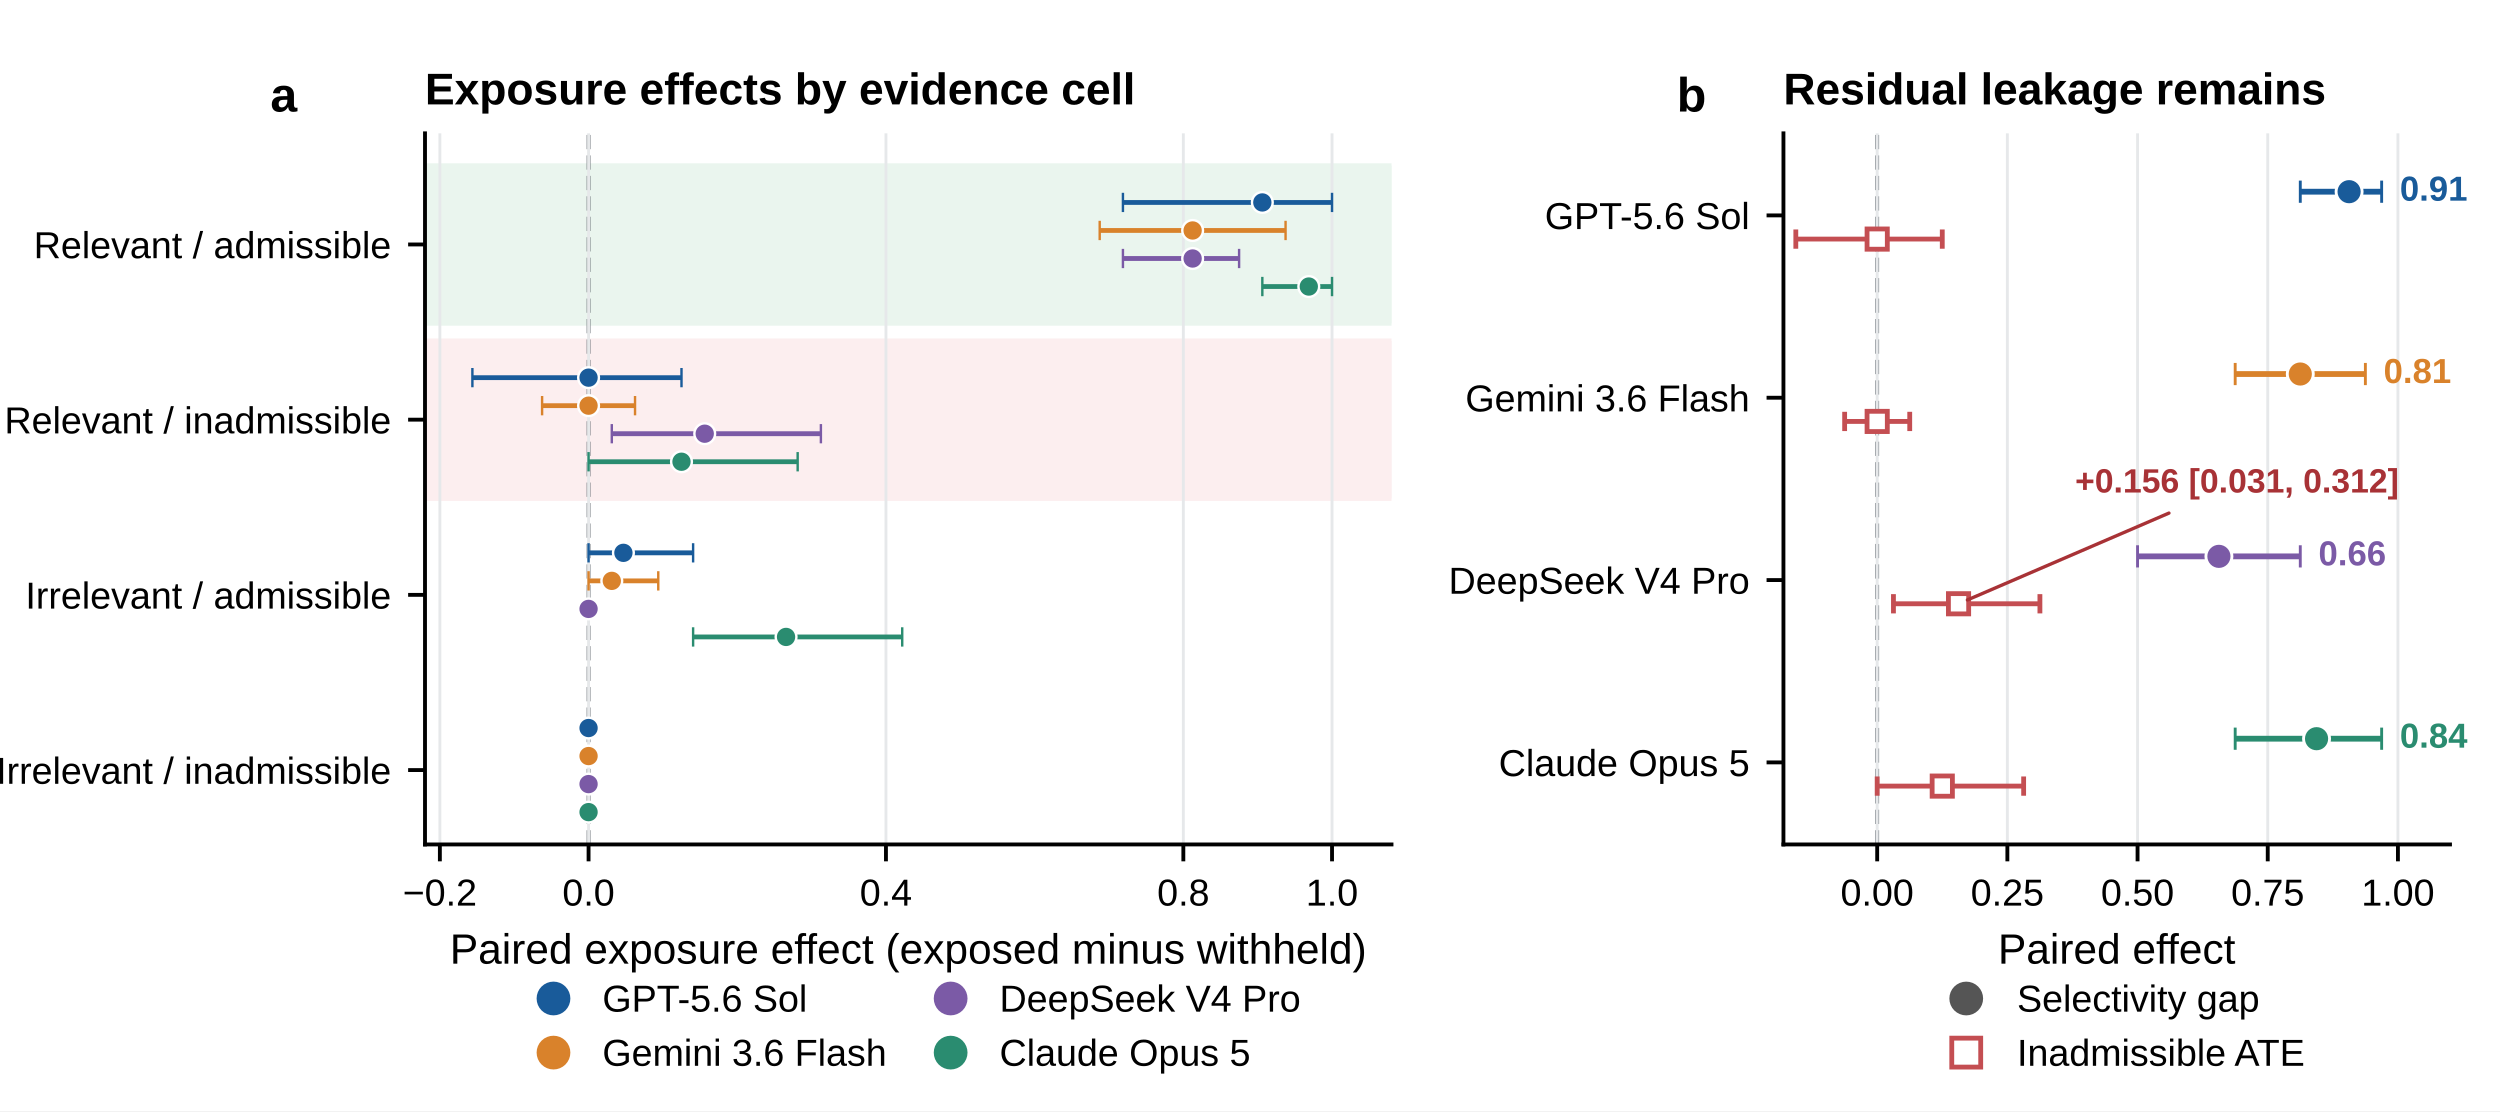
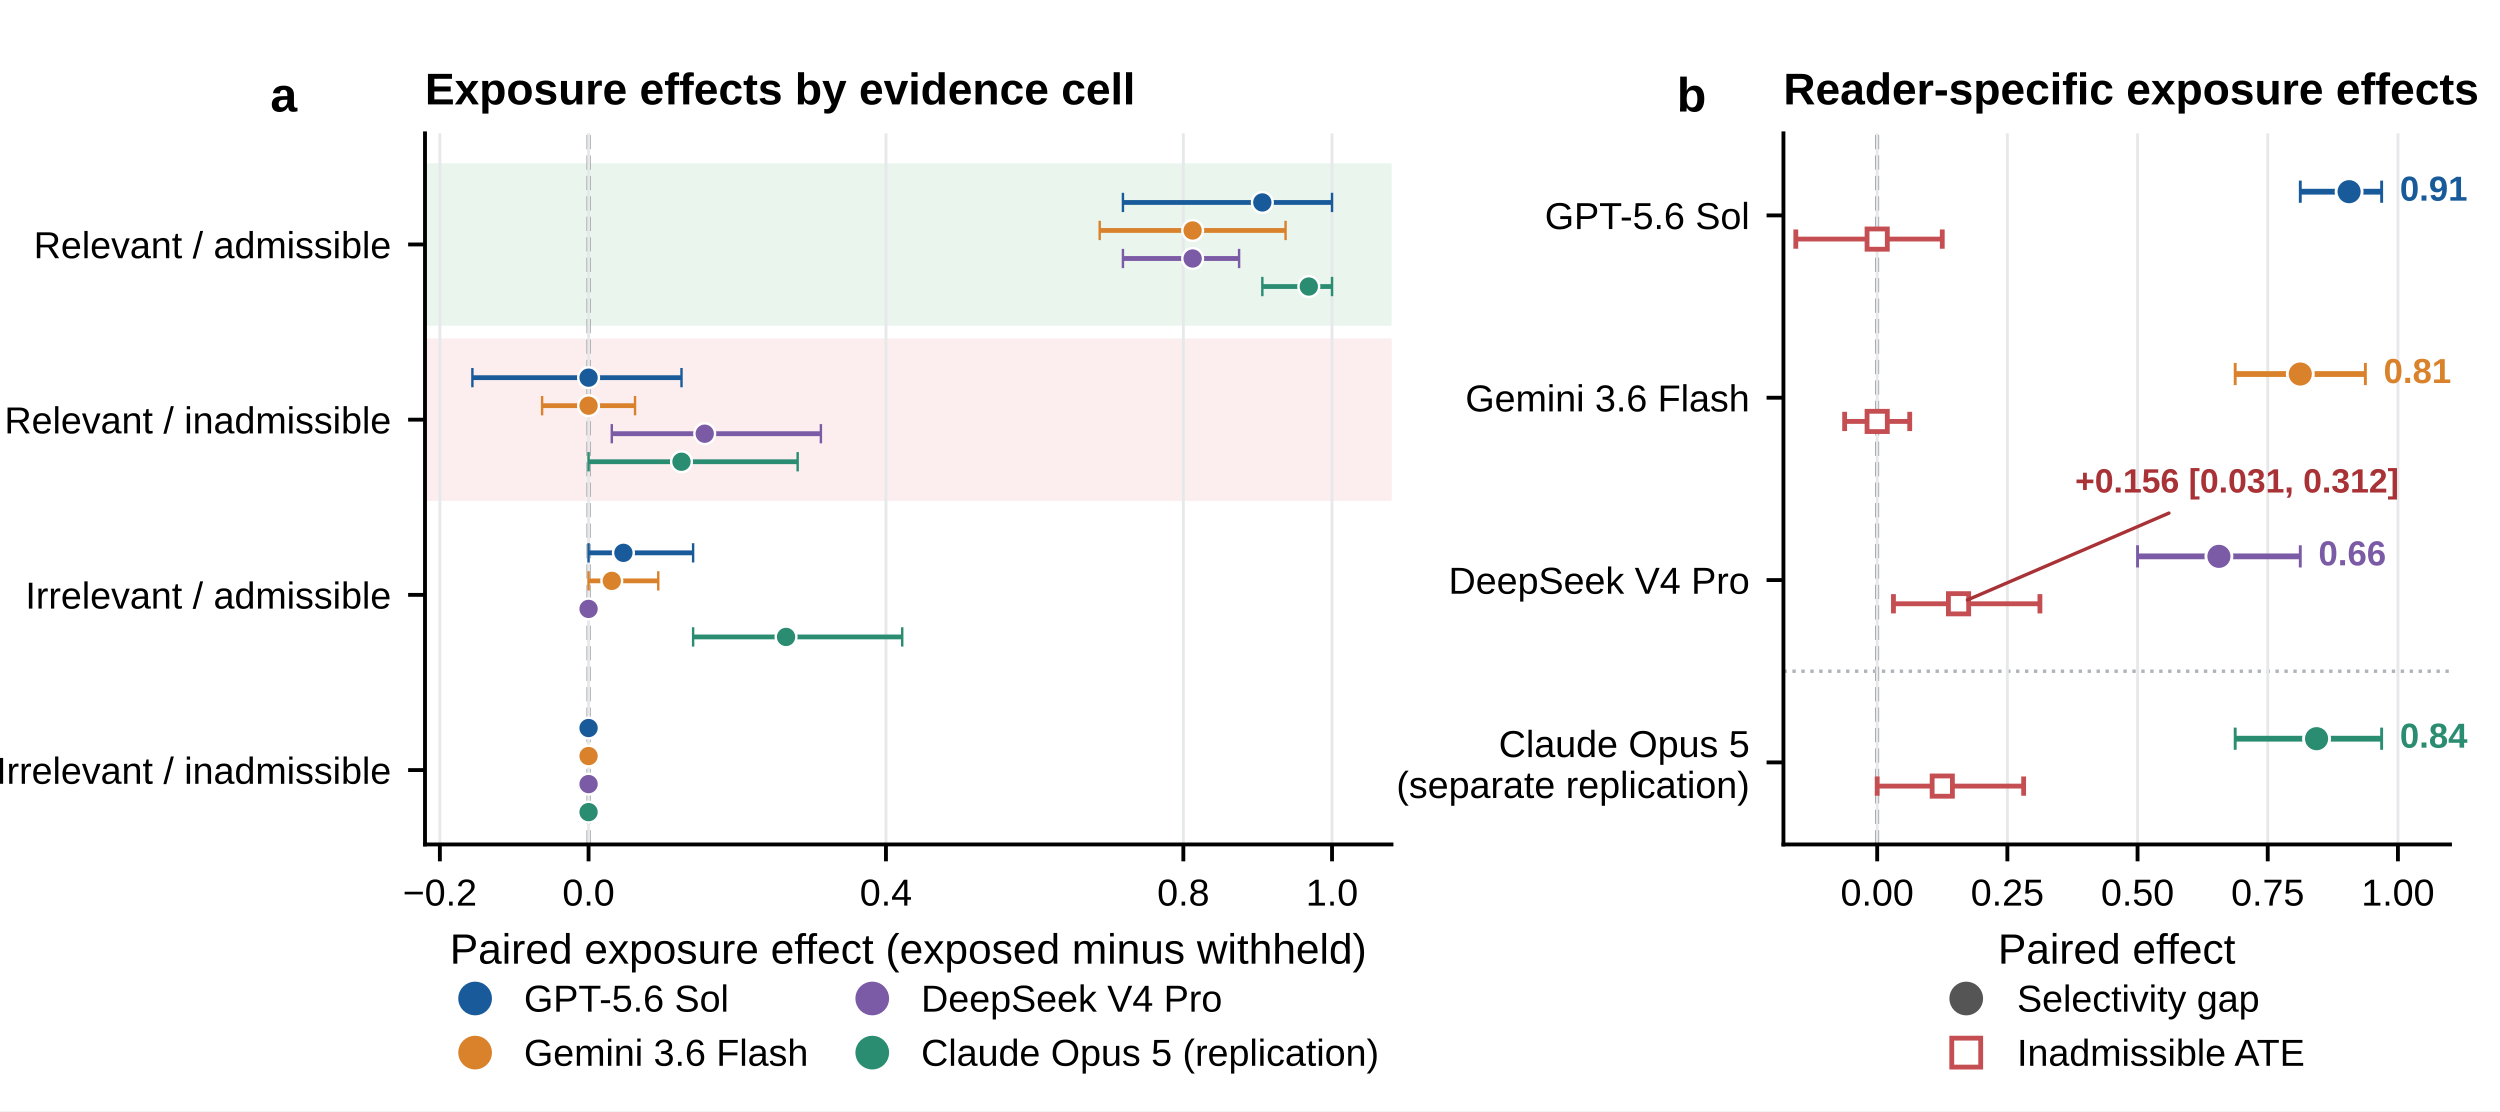
<svg xmlns="http://www.w3.org/2000/svg" xmlns:xlink="http://www.w3.org/1999/xlink" width="518.4pt" height="230.4pt" viewBox="0 0 518.4 230.4" version="1.1">
  <defs>
    <style type="text/css">*{stroke-linejoin: round; stroke-linecap: butt}</style>
  </defs>
  <g id="figure_1">
    <g id="patch_1">
      <path d="M 0 230.4 L 518.4 230.4 L 518.4 0 L 0 0 z " style="fill: #ffffff" />
    </g>
    <g id="axes_1">
      <g id="patch_2">
        <path d="M 88.128 175.104 L 288.543 175.104 L 288.543 27.648 L 88.128 27.648 z " style="fill: #ffffff" />
      </g>
      <g id="patch_3">
        <path d="M 88.128 67.046 L 288.543 67.046 L 288.543 34.351 L 88.128 34.351 z " clip-path="url(#p59aab71e16)" style="fill: #eaf5ee; stroke: #eaf5ee; stroke-linejoin: miter" />
      </g>
      <g id="patch_4">
        <path d="M 88.128 103.374 L 288.543 103.374 L 288.543 70.679 L 88.128 70.679 z " clip-path="url(#p59aab71e16)" style="fill: #fceeef; stroke: #fceeef; stroke-linejoin: miter" />
      </g>
      <g id="line2d_1">
        <path d="M 122.044 175.104 L 122.044 27.648 " clip-path="url(#p59aab71e16)" style="fill: none; stroke-dasharray: 2.96,1.28; stroke-dashoffset: 0; stroke: #6d7379; stroke-width: 0.8" />
      </g>
      <g id="matplotlib.axis_1">
        <g id="xtick_1">
          <g id="line2d_2">
            <path d="M 91.211 175.104 L 91.211 27.648 " clip-path="url(#p59aab71e16)" style="fill: none; stroke: #e6e8ea; stroke-width: 0.6; stroke-linecap: square" />
          </g>
          <g id="line2d_3">
            <defs>
              <path id="md006e97e63" d="M 0 0 L 0 3.5 " style="stroke: #000000; stroke-width: 0.8" />
            </defs>
            <g>
              <use xlink:href="#md006e97e63" x="91.211" y="175.104" style="stroke: #000000; stroke-width: 0.8" />
            </g>
          </g>
          <g id="text_1">
            <text style="font-size: 7.8px; font-family: 'Arial', 'Helvetica', 'DejaVu Sans', sans-serif; text-anchor: middle" x="91.211" y="187.783" transform="rotate(-0 91.21131 187.7826)">−0.2</text>
          </g>
        </g>
        <g id="xtick_2">
          <g id="line2d_4">
            <path d="M 122.044 175.104 L 122.044 27.648 " clip-path="url(#p59aab71e16)" style="fill: none; stroke: #e6e8ea; stroke-width: 0.6; stroke-linecap: square" />
          </g>
          <g id="line2d_5">
            <g>
              <use xlink:href="#md006e97e63" x="122.044" y="175.104" style="stroke: #000000; stroke-width: 0.8" />
            </g>
          </g>
          <g id="text_2">
            <text style="font-size: 7.8px; font-family: 'Arial', 'Helvetica', 'DejaVu Sans', sans-serif; text-anchor: middle" x="122.044" y="187.783" transform="rotate(-0 122.0444 187.7826)">0.0</text>
          </g>
        </g>
        <g id="xtick_3">
          <g id="line2d_6">
            <path d="M 183.711 175.104 L 183.711 27.648 " clip-path="url(#p59aab71e16)" style="fill: none; stroke: #e6e8ea; stroke-width: 0.6; stroke-linecap: square" />
          </g>
          <g id="line2d_7">
            <g>
              <use xlink:href="#md006e97e63" x="183.711" y="175.104" style="stroke: #000000; stroke-width: 0.8" />
            </g>
          </g>
          <g id="text_3">
            <text style="font-size: 7.8px; font-family: 'Arial', 'Helvetica', 'DejaVu Sans', sans-serif; text-anchor: middle" x="183.711" y="187.783" transform="rotate(-0 183.7105 187.7826)">0.4</text>
          </g>
        </g>
        <g id="xtick_4">
          <g id="line2d_8">
            <path d="M 245.377 175.104 L 245.377 27.648 " clip-path="url(#p59aab71e16)" style="fill: none; stroke: #e6e8ea; stroke-width: 0.6; stroke-linecap: square" />
          </g>
          <g id="line2d_9">
            <g>
              <use xlink:href="#md006e97e63" x="245.377" y="175.104" style="stroke: #000000; stroke-width: 0.8" />
            </g>
          </g>
          <g id="text_4">
            <text style="font-size: 7.8px; font-family: 'Arial', 'Helvetica', 'DejaVu Sans', sans-serif; text-anchor: middle" x="245.377" y="187.783" transform="rotate(-0 245.3767 187.7826)">0.8</text>
          </g>
        </g>
        <g id="xtick_5">
          <g id="line2d_10">
            <path d="M 276.21 175.104 L 276.21 27.648 " clip-path="url(#p59aab71e16)" style="fill: none; stroke: #e6e8ea; stroke-width: 0.6; stroke-linecap: square" />
          </g>
          <g id="line2d_11">
            <g>
              <use xlink:href="#md006e97e63" x="276.21" y="175.104" style="stroke: #000000; stroke-width: 0.8" />
            </g>
          </g>
          <g id="text_5">
            <text style="font-size: 7.8px; font-family: 'Arial', 'Helvetica', 'DejaVu Sans', sans-serif; text-anchor: middle" x="276.21" y="187.783" transform="rotate(-0 276.2098 187.7826)">1.0</text>
          </g>
        </g>
        <g id="text_6">
          <text style="font-size: 8.8px; font-family: 'Arial', 'Helvetica', 'DejaVu Sans', sans-serif; text-anchor: middle" x="188.336" y="199.831" transform="rotate(-0 188.3355 199.8308)">Paired exposure effect (exposed minus withheld)</text>
        </g>
      </g>
      <g id="matplotlib.axis_2">
        <g id="ytick_1">
          <g id="line2d_12">
            <defs>
              <path id="m2ab17ae716" d="M 0 0 L -3.5 0 " style="stroke: #000000; stroke-width: 0.8" />
            </defs>
            <g>
              <use xlink:href="#m2ab17ae716" x="88.128" y="50.698" style="stroke: #000000; stroke-width: 0.8" />
            </g>
          </g>
          <g id="text_7">
            <text style="font-size: 7.8px; font-family: 'Arial', 'Helvetica', 'DejaVu Sans', sans-serif; text-anchor: end" x="81.128" y="53.538" transform="rotate(-0 81.128 53.53752)">Relevant / admissible</text>
          </g>
        </g>
        <g id="ytick_2">
          <g id="line2d_13">
            <g>
              <use xlink:href="#m2ab17ae716" x="88.128" y="87.026" style="stroke: #000000; stroke-width: 0.8" />
            </g>
          </g>
          <g id="text_8">
            <text style="font-size: 7.8px; font-family: 'Arial', 'Helvetica', 'DejaVu Sans', sans-serif; text-anchor: end" x="81.128" y="89.866" transform="rotate(-0 81.128 89.86568)">Relevant / inadmissible</text>
          </g>
        </g>
        <g id="ytick_3">
          <g id="line2d_14">
            <g>
              <use xlink:href="#m2ab17ae716" x="88.128" y="123.355" style="stroke: #000000; stroke-width: 0.8" />
            </g>
          </g>
          <g id="text_9">
            <text style="font-size: 7.8px; font-family: 'Arial', 'Helvetica', 'DejaVu Sans', sans-serif; text-anchor: end" x="81.128" y="126.194" transform="rotate(-0 81.128 126.1938)">Irrelevant / admissible</text>
          </g>
        </g>
        <g id="ytick_4">
          <g id="line2d_15">
            <g>
              <use xlink:href="#m2ab17ae716" x="88.128" y="159.683" style="stroke: #000000; stroke-width: 0.8" />
            </g>
          </g>
          <g id="text_10">
            <text style="font-size: 7.8px; font-family: 'Arial', 'Helvetica', 'DejaVu Sans', sans-serif; text-anchor: end" x="81.128" y="162.522" transform="rotate(-0 81.128 162.522)">Irrelevant / inadmissible</text>
          </g>
        </g>
      </g>
      <g id="patch_5">
        <path d="M 88.128 175.104 L 88.128 27.648 " style="fill: none; stroke: #000000; stroke-width: 0.8; stroke-linejoin: miter; stroke-linecap: square" />
      </g>
      <g id="patch_6">
        <path d="M 88.128 175.104 L 288.543 175.104 " style="fill: none; stroke: #000000; stroke-width: 0.8; stroke-linejoin: miter; stroke-linecap: square" />
      </g>
      <g id="LineCollection_1">
        <path d="M 232.851 41.979 L 276.21 41.979 " clip-path="url(#p59aab71e16)" style="fill: none; stroke: #195b9a" />
      </g>
      <g id="line2d_16">
        <defs>
          <path id="mf06d9d943d" d="M 0 2 L 0 -2 " style="stroke: #195b9a; stroke-width: 0.5" />
        </defs>
        <g clip-path="url(#p59aab71e16)">
          <use xlink:href="#mf06d9d943d" x="232.851" y="41.979" style="fill: #195b9a; stroke: #195b9a; stroke-width: 0.5" />
        </g>
      </g>
      <g id="line2d_17">
        <g clip-path="url(#p59aab71e16)">
          <use xlink:href="#mf06d9d943d" x="276.21" y="41.979" style="fill: #195b9a; stroke: #195b9a; stroke-width: 0.5" />
        </g>
      </g>
      <g id="LineCollection_2">
        <path d="M 97.956 78.308 L 141.315 78.308 " clip-path="url(#p59aab71e16)" style="fill: none; stroke: #195b9a" />
      </g>
      <g id="line2d_18">
        <g clip-path="url(#p59aab71e16)">
          <use xlink:href="#mf06d9d943d" x="97.956" y="78.308" style="fill: #195b9a; stroke: #195b9a; stroke-width: 0.5" />
        </g>
      </g>
      <g id="line2d_19">
        <g clip-path="url(#p59aab71e16)">
          <use xlink:href="#mf06d9d943d" x="141.315" y="78.308" style="fill: #195b9a; stroke: #195b9a; stroke-width: 0.5" />
        </g>
      </g>
      <g id="LineCollection_3">
        <path d="M 122.044 114.636 L 143.724 114.636 " clip-path="url(#p59aab71e16)" style="fill: none; stroke: #195b9a" />
      </g>
      <g id="line2d_20">
        <g clip-path="url(#p59aab71e16)">
          <use xlink:href="#mf06d9d943d" x="122.044" y="114.636" style="fill: #195b9a; stroke: #195b9a; stroke-width: 0.5" />
        </g>
      </g>
      <g id="line2d_21">
        <g clip-path="url(#p59aab71e16)">
          <use xlink:href="#mf06d9d943d" x="143.724" y="114.636" style="fill: #195b9a; stroke: #195b9a; stroke-width: 0.5" />
        </g>
      </g>
      <g id="LineCollection_4">
        <path d="M 122.044 150.964 L 122.044 150.964 " clip-path="url(#p59aab71e16)" style="fill: none; stroke: #195b9a" />
      </g>
      <g id="line2d_22">
        <g clip-path="url(#p59aab71e16)">
          <use xlink:href="#mf06d9d943d" x="122.044" y="150.964" style="fill: #195b9a; stroke: #195b9a; stroke-width: 0.5" />
        </g>
      </g>
      <g id="line2d_23">
        <g clip-path="url(#p59aab71e16)">
          <use xlink:href="#mf06d9d943d" x="122.044" y="150.964" style="fill: #195b9a; stroke: #195b9a; stroke-width: 0.5" />
        </g>
      </g>
      <g id="LineCollection_5">
        <path d="M 228.033 47.792 L 266.574 47.792 " clip-path="url(#p59aab71e16)" style="fill: none; stroke: #d9822b" />
      </g>
      <g id="line2d_24">
        <defs>
          <path id="m5854ca887f" d="M 0 2 L 0 -2 " style="stroke: #d9822b; stroke-width: 0.5" />
        </defs>
        <g clip-path="url(#p59aab71e16)">
          <use xlink:href="#m5854ca887f" x="228.033" y="47.792" style="fill: #d9822b; stroke: #d9822b; stroke-width: 0.5" />
        </g>
      </g>
      <g id="line2d_25">
        <g clip-path="url(#p59aab71e16)">
          <use xlink:href="#m5854ca887f" x="266.574" y="47.792" style="fill: #d9822b; stroke: #d9822b; stroke-width: 0.5" />
        </g>
      </g>
      <g id="LineCollection_6">
        <path d="M 112.409 84.12 L 131.68 84.12 " clip-path="url(#p59aab71e16)" style="fill: none; stroke: #d9822b" />
      </g>
      <g id="line2d_26">
        <g clip-path="url(#p59aab71e16)">
          <use xlink:href="#m5854ca887f" x="112.409" y="84.12" style="fill: #d9822b; stroke: #d9822b; stroke-width: 0.5" />
        </g>
      </g>
      <g id="line2d_27">
        <g clip-path="url(#p59aab71e16)">
          <use xlink:href="#m5854ca887f" x="131.68" y="84.12" style="fill: #d9822b; stroke: #d9822b; stroke-width: 0.5" />
        </g>
      </g>
      <g id="LineCollection_7">
        <path d="M 122.044 120.448 L 136.497 120.448 " clip-path="url(#p59aab71e16)" style="fill: none; stroke: #d9822b" />
      </g>
      <g id="line2d_28">
        <g clip-path="url(#p59aab71e16)">
          <use xlink:href="#m5854ca887f" x="122.044" y="120.448" style="fill: #d9822b; stroke: #d9822b; stroke-width: 0.5" />
        </g>
      </g>
      <g id="line2d_29">
        <g clip-path="url(#p59aab71e16)">
          <use xlink:href="#m5854ca887f" x="136.497" y="120.448" style="fill: #d9822b; stroke: #d9822b; stroke-width: 0.5" />
        </g>
      </g>
      <g id="LineCollection_8">
        <path d="M 122.044 156.776 L 122.044 156.776 " clip-path="url(#p59aab71e16)" style="fill: none; stroke: #d9822b" />
      </g>
      <g id="line2d_30">
        <g clip-path="url(#p59aab71e16)">
          <use xlink:href="#m5854ca887f" x="122.044" y="156.776" style="fill: #d9822b; stroke: #d9822b; stroke-width: 0.5" />
        </g>
      </g>
      <g id="line2d_31">
        <g clip-path="url(#p59aab71e16)">
          <use xlink:href="#m5854ca887f" x="122.044" y="156.776" style="fill: #d9822b; stroke: #d9822b; stroke-width: 0.5" />
        </g>
      </g>
      <g id="LineCollection_9">
        <path d="M 232.851 53.604 L 256.939 53.604 " clip-path="url(#p59aab71e16)" style="fill: none; stroke: #7b5aa6" />
      </g>
      <g id="line2d_32">
        <defs>
          <path id="mcb3fd9be55" d="M 0 2 L 0 -2 " style="stroke: #7b5aa6; stroke-width: 0.5" />
        </defs>
        <g clip-path="url(#p59aab71e16)">
          <use xlink:href="#mcb3fd9be55" x="232.851" y="53.604" style="fill: #7b5aa6; stroke: #7b5aa6; stroke-width: 0.5" />
        </g>
      </g>
      <g id="line2d_33">
        <g clip-path="url(#p59aab71e16)">
          <use xlink:href="#mcb3fd9be55" x="256.939" y="53.604" style="fill: #7b5aa6; stroke: #7b5aa6; stroke-width: 0.5" />
        </g>
      </g>
      <g id="LineCollection_10">
        <path d="M 126.862 89.933 L 170.221 89.933 " clip-path="url(#p59aab71e16)" style="fill: none; stroke: #7b5aa6" />
      </g>
      <g id="line2d_34">
        <g clip-path="url(#p59aab71e16)">
          <use xlink:href="#mcb3fd9be55" x="126.862" y="89.933" style="fill: #7b5aa6; stroke: #7b5aa6; stroke-width: 0.5" />
        </g>
      </g>
      <g id="line2d_35">
        <g clip-path="url(#p59aab71e16)">
          <use xlink:href="#mcb3fd9be55" x="170.221" y="89.933" style="fill: #7b5aa6; stroke: #7b5aa6; stroke-width: 0.5" />
        </g>
      </g>
      <g id="LineCollection_11">
        <path d="M 122.044 126.261 L 122.044 126.261 " clip-path="url(#p59aab71e16)" style="fill: none; stroke: #7b5aa6" />
      </g>
      <g id="line2d_36">
        <g clip-path="url(#p59aab71e16)">
          <use xlink:href="#mcb3fd9be55" x="122.044" y="126.261" style="fill: #7b5aa6; stroke: #7b5aa6; stroke-width: 0.5" />
        </g>
      </g>
      <g id="line2d_37">
        <g clip-path="url(#p59aab71e16)">
          <use xlink:href="#mcb3fd9be55" x="122.044" y="126.261" style="fill: #7b5aa6; stroke: #7b5aa6; stroke-width: 0.5" />
        </g>
      </g>
      <g id="LineCollection_12">
        <path d="M 122.044 162.589 L 122.044 162.589 " clip-path="url(#p59aab71e16)" style="fill: none; stroke: #7b5aa6" />
      </g>
      <g id="line2d_38">
        <g clip-path="url(#p59aab71e16)">
          <use xlink:href="#mcb3fd9be55" x="122.044" y="162.589" style="fill: #7b5aa6; stroke: #7b5aa6; stroke-width: 0.5" />
        </g>
      </g>
      <g id="line2d_39">
        <g clip-path="url(#p59aab71e16)">
          <use xlink:href="#mcb3fd9be55" x="122.044" y="162.589" style="fill: #7b5aa6; stroke: #7b5aa6; stroke-width: 0.5" />
        </g>
      </g>
      <g id="LineCollection_13">
        <path d="M 261.757 59.417 L 276.21 59.417 " clip-path="url(#p59aab71e16)" style="fill: none; stroke: #2a8c70" />
      </g>
      <g id="line2d_40">
        <defs>
          <path id="m4d809c8e00" d="M 0 2 L 0 -2 " style="stroke: #2a8c70; stroke-width: 0.5" />
        </defs>
        <g clip-path="url(#p59aab71e16)">
          <use xlink:href="#m4d809c8e00" x="261.757" y="59.417" style="fill: #2a8c70; stroke: #2a8c70; stroke-width: 0.5" />
        </g>
      </g>
      <g id="line2d_41">
        <g clip-path="url(#p59aab71e16)">
          <use xlink:href="#m4d809c8e00" x="276.21" y="59.417" style="fill: #2a8c70; stroke: #2a8c70; stroke-width: 0.5" />
        </g>
      </g>
      <g id="LineCollection_14">
        <path d="M 122.044 95.745 L 165.403 95.745 " clip-path="url(#p59aab71e16)" style="fill: none; stroke: #2a8c70" />
      </g>
      <g id="line2d_42">
        <g clip-path="url(#p59aab71e16)">
          <use xlink:href="#m4d809c8e00" x="122.044" y="95.745" style="fill: #2a8c70; stroke: #2a8c70; stroke-width: 0.5" />
        </g>
      </g>
      <g id="line2d_43">
        <g clip-path="url(#p59aab71e16)">
          <use xlink:href="#m4d809c8e00" x="165.403" y="95.745" style="fill: #2a8c70; stroke: #2a8c70; stroke-width: 0.5" />
        </g>
      </g>
      <g id="LineCollection_15">
        <path d="M 143.724 132.073 L 187.083 132.073 " clip-path="url(#p59aab71e16)" style="fill: none; stroke: #2a8c70" />
      </g>
      <g id="line2d_44">
        <g clip-path="url(#p59aab71e16)">
          <use xlink:href="#m4d809c8e00" x="143.724" y="132.073" style="fill: #2a8c70; stroke: #2a8c70; stroke-width: 0.5" />
        </g>
      </g>
      <g id="line2d_45">
        <g clip-path="url(#p59aab71e16)">
          <use xlink:href="#m4d809c8e00" x="187.083" y="132.073" style="fill: #2a8c70; stroke: #2a8c70; stroke-width: 0.5" />
        </g>
      </g>
      <g id="LineCollection_16">
        <path d="M 122.044 168.401 L 122.044 168.401 " clip-path="url(#p59aab71e16)" style="fill: none; stroke: #2a8c70" />
      </g>
      <g id="line2d_46">
        <g clip-path="url(#p59aab71e16)">
          <use xlink:href="#m4d809c8e00" x="122.044" y="168.401" style="fill: #2a8c70; stroke: #2a8c70; stroke-width: 0.5" />
        </g>
      </g>
      <g id="line2d_47">
        <g clip-path="url(#p59aab71e16)">
          <use xlink:href="#m4d809c8e00" x="122.044" y="168.401" style="fill: #2a8c70; stroke: #2a8c70; stroke-width: 0.5" />
        </g>
      </g>
      <g id="text_11">
        <text style="font-weight: 700; font-size: 10px; font-family: 'Arial', 'Helvetica', 'DejaVu Sans', sans-serif; text-anchor: start" x="56.062" y="23.132" transform="rotate(-0 56.0616 23.13179)">a</text>
      </g>
      <g id="text_12">
        <text style="font-weight: 700; font-size: 9.2px; font-family: 'Arial', 'Helvetica', 'DejaVu Sans', sans-serif; text-anchor: start" x="88.128" y="21.648" transform="rotate(-0 88.128 21.648)">Exposure effects by evidence cell</text>
      </g>
      <g id="line2d_48">
        <defs>
          <path id="mcb63dd588d" d="M 0 2.15 C 0.57 2.15 1.117 1.923 1.52 1.52 C 1.923 1.117 2.15 0.57 2.15 0 C 2.15 -0.57 1.923 -1.117 1.52 -1.52 C 1.117 -1.923 0.57 -2.15 0 -2.15 C -0.57 -2.15 -1.117 -1.923 -1.52 -1.52 C -1.923 -1.117 -2.15 -0.57 -2.15 0 C -2.15 0.57 -1.923 1.117 -1.52 1.52 C -1.117 1.923 -0.57 2.15 0 2.15 z " style="stroke: #ffffff; stroke-width: 0.5" />
        </defs>
        <g clip-path="url(#p59aab71e16)">
          <use xlink:href="#mcb63dd588d" x="261.757" y="41.979" style="fill: #195b9a; stroke: #ffffff; stroke-width: 0.5" />
        </g>
      </g>
      <g id="line2d_49">
        <g clip-path="url(#p59aab71e16)">
          <use xlink:href="#mcb63dd588d" x="122.044" y="78.308" style="fill: #195b9a; stroke: #ffffff; stroke-width: 0.5" />
        </g>
      </g>
      <g id="line2d_50">
        <g clip-path="url(#p59aab71e16)">
          <use xlink:href="#mcb63dd588d" x="129.271" y="114.636" style="fill: #195b9a; stroke: #ffffff; stroke-width: 0.5" />
        </g>
      </g>
      <g id="line2d_51">
        <g clip-path="url(#p59aab71e16)">
          <use xlink:href="#mcb63dd588d" x="122.044" y="150.964" style="fill: #195b9a; stroke: #ffffff; stroke-width: 0.5" />
        </g>
      </g>
      <g id="line2d_52">
        <defs>
          <path id="md464d5a12e" d="M 0 2.15 C 0.57 2.15 1.117 1.923 1.52 1.52 C 1.923 1.117 2.15 0.57 2.15 0 C 2.15 -0.57 1.923 -1.117 1.52 -1.52 C 1.117 -1.923 0.57 -2.15 0 -2.15 C -0.57 -2.15 -1.117 -1.923 -1.52 -1.52 C -1.923 -1.117 -2.15 -0.57 -2.15 0 C -2.15 0.57 -1.923 1.117 -1.52 1.52 C -1.117 1.923 -0.57 2.15 0 2.15 z " style="stroke: #ffffff; stroke-width: 0.5" />
        </defs>
        <g clip-path="url(#p59aab71e16)">
          <use xlink:href="#md464d5a12e" x="247.304" y="47.792" style="fill: #d9822b; stroke: #ffffff; stroke-width: 0.5" />
        </g>
      </g>
      <g id="line2d_53">
        <g clip-path="url(#p59aab71e16)">
          <use xlink:href="#md464d5a12e" x="122.044" y="84.12" style="fill: #d9822b; stroke: #ffffff; stroke-width: 0.5" />
        </g>
      </g>
      <g id="line2d_54">
        <g clip-path="url(#p59aab71e16)">
          <use xlink:href="#md464d5a12e" x="126.862" y="120.448" style="fill: #d9822b; stroke: #ffffff; stroke-width: 0.5" />
        </g>
      </g>
      <g id="line2d_55">
        <g clip-path="url(#p59aab71e16)">
          <use xlink:href="#md464d5a12e" x="122.044" y="156.776" style="fill: #d9822b; stroke: #ffffff; stroke-width: 0.5" />
        </g>
      </g>
      <g id="line2d_56">
        <defs>
          <path id="m58d3fecd7f" d="M 0 2.15 C 0.57 2.15 1.117 1.923 1.52 1.52 C 1.923 1.117 2.15 0.57 2.15 0 C 2.15 -0.57 1.923 -1.117 1.52 -1.52 C 1.117 -1.923 0.57 -2.15 0 -2.15 C -0.57 -2.15 -1.117 -1.923 -1.52 -1.52 C -1.923 -1.117 -2.15 -0.57 -2.15 0 C -2.15 0.57 -1.923 1.117 -1.52 1.52 C -1.117 1.923 -0.57 2.15 0 2.15 z " style="stroke: #ffffff; stroke-width: 0.5" />
        </defs>
        <g clip-path="url(#p59aab71e16)">
          <use xlink:href="#m58d3fecd7f" x="247.304" y="53.604" style="fill: #7b5aa6; stroke: #ffffff; stroke-width: 0.5" />
        </g>
      </g>
      <g id="line2d_57">
        <g clip-path="url(#p59aab71e16)">
          <use xlink:href="#m58d3fecd7f" x="146.133" y="89.933" style="fill: #7b5aa6; stroke: #ffffff; stroke-width: 0.5" />
        </g>
      </g>
      <g id="line2d_58">
        <g clip-path="url(#p59aab71e16)">
          <use xlink:href="#m58d3fecd7f" x="122.044" y="126.261" style="fill: #7b5aa6; stroke: #ffffff; stroke-width: 0.5" />
        </g>
      </g>
      <g id="line2d_59">
        <g clip-path="url(#p59aab71e16)">
          <use xlink:href="#m58d3fecd7f" x="122.044" y="162.589" style="fill: #7b5aa6; stroke: #ffffff; stroke-width: 0.5" />
        </g>
      </g>
      <g id="line2d_60">
        <defs>
          <path id="mf30962b161" d="M 0 2.15 C 0.57 2.15 1.117 1.923 1.52 1.52 C 1.923 1.117 2.15 0.57 2.15 0 C 2.15 -0.57 1.923 -1.117 1.52 -1.52 C 1.117 -1.923 0.57 -2.15 0 -2.15 C -0.57 -2.15 -1.117 -1.923 -1.52 -1.52 C -1.923 -1.117 -2.15 -0.57 -2.15 0 C -2.15 0.57 -1.923 1.117 -1.52 1.52 C -1.117 1.923 -0.57 2.15 0 2.15 z " style="stroke: #ffffff; stroke-width: 0.5" />
        </defs>
        <g clip-path="url(#p59aab71e16)">
          <use xlink:href="#mf30962b161" x="271.392" y="59.417" style="fill: #2a8c70; stroke: #ffffff; stroke-width: 0.5" />
        </g>
      </g>
      <g id="line2d_61">
        <g clip-path="url(#p59aab71e16)">
          <use xlink:href="#mf30962b161" x="141.315" y="95.745" style="fill: #2a8c70; stroke: #ffffff; stroke-width: 0.5" />
        </g>
      </g>
      <g id="line2d_62">
        <g clip-path="url(#p59aab71e16)">
          <use xlink:href="#mf30962b161" x="162.995" y="132.073" style="fill: #2a8c70; stroke: #ffffff; stroke-width: 0.5" />
        </g>
      </g>
      <g id="line2d_63">
        <g clip-path="url(#p59aab71e16)">
          <use xlink:href="#mf30962b161" x="122.044" y="168.401" style="fill: #2a8c70; stroke: #ffffff; stroke-width: 0.5" />
        </g>
      </g>
      <g id="legend_1">
        <g id="line2d_64">
          <defs>
            <path id="m541ee67305" d="M 0 3 C 0.796 3 1.559 2.684 2.121 2.121 C 2.684 1.559 3 0.796 3 0 C 3 -0.796 2.684 -1.559 2.121 -2.121 C 1.559 -2.684 0.796 -3 0 -3 C -0.796 -3 -1.559 -2.684 -2.121 -2.121 C -2.684 -1.559 -3 -0.796 -3 0 C -3 0.796 -2.684 1.559 -2.121 2.121 C -1.559 2.684 -0.796 3 0 3 z " style="stroke: #195b9a" />
          </defs>
          <g>
-             <use xlink:href="#m541ee67305" x="114.771" y="207.047" style="fill: #195b9a; stroke: #195b9a" />
+             <use xlink:href="#m541ee67305" x="98.518" y="207.047" style="fill: #195b9a; stroke: #195b9a" />
          </g>
        </g>
        <g id="text_13">
-           <text style="font-size: 7.8px; font-family: 'Arial', 'Helvetica', 'DejaVu Sans', sans-serif; text-anchor: start" x="124.911" y="209.777" transform="rotate(-0 124.9111 209.7767)">GPT-5.6 Sol</text>
+           <text style="font-size: 7.8px; font-family: 'Arial', 'Helvetica', 'DejaVu Sans', sans-serif; text-anchor: start" x="108.658" y="209.777" transform="rotate(-0 108.6579 209.7765)">GPT-5.6 Sol</text>
        </g>
        <g id="line2d_65">
          <defs>
            <path id="mcda1640190" d="M 0 3 C 0.796 3 1.559 2.684 2.121 2.121 C 2.684 1.559 3 0.796 3 0 C 3 -0.796 2.684 -1.559 2.121 -2.121 C 1.559 -2.684 0.796 -3 0 -3 C -0.796 -3 -1.559 -2.684 -2.121 -2.121 C -2.684 -1.559 -3 -0.796 -3 0 C -3 0.796 -2.684 1.559 -2.121 2.121 C -1.559 2.684 -0.796 3 0 3 z " style="stroke: #d9822b" />
          </defs>
          <g>
-             <use xlink:href="#mcda1640190" x="114.771" y="218.267" style="fill: #d9822b; stroke: #d9822b" />
+             <use xlink:href="#mcda1640190" x="98.518" y="218.267" style="fill: #d9822b; stroke: #d9822b" />
          </g>
        </g>
        <g id="text_14">
-           <text style="font-size: 7.8px; font-family: 'Arial', 'Helvetica', 'DejaVu Sans', sans-serif; text-anchor: start" x="124.911" y="220.997" transform="rotate(-0 124.9111 220.9968)">Gemini 3.6 Flash</text>
+           <text style="font-size: 7.8px; font-family: 'Arial', 'Helvetica', 'DejaVu Sans', sans-serif; text-anchor: start" x="108.658" y="220.997" transform="rotate(-0 108.6579 220.9966)">Gemini 3.6 Flash</text>
        </g>
        <g id="line2d_66">
          <defs>
            <path id="m9c462e7cf5" d="M 0 3 C 0.796 3 1.559 2.684 2.121 2.121 C 2.684 1.559 3 0.796 3 0 C 3 -0.796 2.684 -1.559 2.121 -2.121 C 1.559 -2.684 0.796 -3 0 -3 C -0.796 -3 -1.559 -2.684 -2.121 -2.121 C -2.684 -1.559 -3 -0.796 -3 0 C -3 0.796 -2.684 1.559 -2.121 2.121 C -1.559 2.684 -0.796 3 0 3 z " style="stroke: #7b5aa6" />
          </defs>
          <g>
-             <use xlink:href="#m9c462e7cf5" x="197.125" y="207.047" style="fill: #7b5aa6; stroke: #7b5aa6" />
+             <use xlink:href="#m9c462e7cf5" x="180.871" y="207.047" style="fill: #7b5aa6; stroke: #7b5aa6" />
          </g>
        </g>
        <g id="text_15">
-           <text style="font-size: 7.8px; font-family: 'Arial', 'Helvetica', 'DejaVu Sans', sans-serif; text-anchor: start" x="207.265" y="209.777" transform="rotate(-0 207.2645 209.7767)">DeepSeek V4 Pro</text>
+           <text style="font-size: 7.8px; font-family: 'Arial', 'Helvetica', 'DejaVu Sans', sans-serif; text-anchor: start" x="191.011" y="209.777" transform="rotate(-0 191.0113 209.7765)">DeepSeek V4 Pro</text>
        </g>
        <g id="line2d_67">
          <defs>
            <path id="m6e7371d419" d="M 0 3 C 0.796 3 1.559 2.684 2.121 2.121 C 2.684 1.559 3 0.796 3 0 C 3 -0.796 2.684 -1.559 2.121 -2.121 C 1.559 -2.684 0.796 -3 0 -3 C -0.796 -3 -1.559 -2.684 -2.121 -2.121 C -2.684 -1.559 -3 -0.796 -3 0 C -3 0.796 -2.684 1.559 -2.121 2.121 C -1.559 2.684 -0.796 3 0 3 z " style="stroke: #2a8c70" />
          </defs>
          <g>
-             <use xlink:href="#m6e7371d419" x="197.125" y="218.271" style="fill: #2a8c70; stroke: #2a8c70" />
+             <use xlink:href="#m6e7371d419" x="180.871" y="218.271" style="fill: #2a8c70; stroke: #2a8c70" />
          </g>
        </g>
        <g id="text_16">
-           <text style="font-size: 7.8px; font-family: 'Arial', 'Helvetica', 'DejaVu Sans', sans-serif; text-anchor: start" x="207.265" y="221.001" transform="rotate(-0 207.2645 221.0012)">Claude Opus 5</text>
+           <text style="font-size: 7.8px; font-family: 'Arial', 'Helvetica', 'DejaVu Sans', sans-serif; text-anchor: start" x="191.011" y="221.001" transform="rotate(-0 191.0113 221.0011)">Claude Opus 5 (replication)</text>
        </g>
      </g>
    </g>
    <g id="axes_2">
      <g id="patch_7">
        <path d="M 369.815 175.104 L 508.032 175.104 L 508.032 27.648 L 369.815 27.648 z " style="fill: #ffffff" />
      </g>
      <g id="line2d_68">
        <path d="M 389.252 175.104 L 389.252 27.648 " clip-path="url(#pbe2ba8fa7f)" style="fill: none; stroke-dasharray: 2.96,1.28; stroke-dashoffset: 0; stroke: #6d7379; stroke-width: 0.8" />
      </g>
+       <g id="line2d_69">
+         <path d="M 369.815 139.185 L 508.032 139.185 " clip-path="url(#pbe2ba8fa7f)" style="fill: none; stroke-dasharray: 0.7,1.155; stroke-dashoffset: 0; stroke: #aeb4b9; stroke-width: 0.7" />
+       </g>
      <g id="matplotlib.axis_3">
        <g id="xtick_6">
-           <g id="line2d_69">
+           <g id="line2d_70">
            <path d="M 389.252 175.104 L 389.252 27.648 " clip-path="url(#pbe2ba8fa7f)" style="fill: none; stroke: #e6e8ea; stroke-width: 0.6; stroke-linecap: square" />
          </g>
-           <g id="line2d_70">
+           <g id="line2d_71">
            <g>
              <use xlink:href="#md006e97e63" x="389.252" y="175.104" style="stroke: #000000; stroke-width: 0.8" />
            </g>
          </g>
          <g id="text_17">
            <text style="font-size: 7.8px; font-family: 'Arial', 'Helvetica', 'DejaVu Sans', sans-serif; text-anchor: middle" x="389.252" y="187.783" transform="rotate(-0 389.2516 187.7826)">0.00</text>
          </g>
        </g>
        <g id="xtick_7">
-           <g id="line2d_71">
+           <g id="line2d_72">
            <path d="M 416.247 175.104 L 416.247 27.648 " clip-path="url(#pbe2ba8fa7f)" style="fill: none; stroke: #e6e8ea; stroke-width: 0.6; stroke-linecap: square" />
          </g>
-           <g id="line2d_72">
+           <g id="line2d_73">
            <g>
              <use xlink:href="#md006e97e63" x="416.247" y="175.104" style="stroke: #000000; stroke-width: 0.8" />
            </g>
          </g>
          <g id="text_18">
            <text style="font-size: 7.8px; font-family: 'Arial', 'Helvetica', 'DejaVu Sans', sans-serif; text-anchor: middle" x="416.247" y="187.783" transform="rotate(-0 416.2471 187.7826)">0.25</text>
          </g>
        </g>
        <g id="xtick_8">
-           <g id="line2d_73">
+           <g id="line2d_74">
            <path d="M 443.243 175.104 L 443.243 27.648 " clip-path="url(#pbe2ba8fa7f)" style="fill: none; stroke: #e6e8ea; stroke-width: 0.6; stroke-linecap: square" />
          </g>
-           <g id="line2d_74">
+           <g id="line2d_75">
            <g>
              <use xlink:href="#md006e97e63" x="443.243" y="175.104" style="stroke: #000000; stroke-width: 0.8" />
            </g>
          </g>
          <g id="text_19">
            <text style="font-size: 7.8px; font-family: 'Arial', 'Helvetica', 'DejaVu Sans', sans-serif; text-anchor: middle" x="443.243" y="187.783" transform="rotate(-0 443.2427 187.7826)">0.50</text>
          </g>
        </g>
        <g id="xtick_9">
-           <g id="line2d_75">
+           <g id="line2d_76">
            <path d="M 470.238 175.104 L 470.238 27.648 " clip-path="url(#pbe2ba8fa7f)" style="fill: none; stroke: #e6e8ea; stroke-width: 0.6; stroke-linecap: square" />
          </g>
-           <g id="line2d_76">
+           <g id="line2d_77">
            <g>
              <use xlink:href="#md006e97e63" x="470.238" y="175.104" style="stroke: #000000; stroke-width: 0.8" />
            </g>
          </g>
          <g id="text_20">
            <text style="font-size: 7.8px; font-family: 'Arial', 'Helvetica', 'DejaVu Sans', sans-serif; text-anchor: middle" x="470.238" y="187.783" transform="rotate(-0 470.2382 187.7826)">0.75</text>
          </g>
        </g>
        <g id="xtick_10">
-           <g id="line2d_77">
+           <g id="line2d_78">
            <path d="M 497.234 175.104 L 497.234 27.648 " clip-path="url(#pbe2ba8fa7f)" style="fill: none; stroke: #e6e8ea; stroke-width: 0.6; stroke-linecap: square" />
          </g>
-           <g id="line2d_78">
+           <g id="line2d_79">
            <g>
              <use xlink:href="#md006e97e63" x="497.234" y="175.104" style="stroke: #000000; stroke-width: 0.8" />
            </g>
          </g>
          <g id="text_21">
            <text style="font-size: 7.8px; font-family: 'Arial', 'Helvetica', 'DejaVu Sans', sans-serif; text-anchor: middle" x="497.234" y="187.783" transform="rotate(-0 497.2338 187.7826)">1.00</text>
          </g>
        </g>
        <g id="text_22">
          <text style="font-size: 8.8px; font-family: 'Arial', 'Helvetica', 'DejaVu Sans', sans-serif; text-anchor: middle" x="438.923" y="199.831" transform="rotate(-0 438.9234 199.8308)">Paired effect</text>
        </g>
      </g>
      <g id="matplotlib.axis_4">
        <g id="ytick_5">
-           <g id="line2d_79">
+           <g id="line2d_80">
            <g>
              <use xlink:href="#m2ab17ae716" x="369.815" y="44.662" style="stroke: #000000; stroke-width: 0.8" />
            </g>
          </g>
          <g id="text_23">
            <text style="font-size: 7.8px; font-family: 'Arial', 'Helvetica', 'DejaVu Sans', sans-serif; text-anchor: end" x="362.815" y="47.501" transform="rotate(-0 362.8148 47.50146)">GPT-5.6 Sol</text>
          </g>
        </g>
        <g id="ytick_6">
-           <g id="line2d_80">
+           <g id="line2d_81">
            <g>
              <use xlink:href="#m2ab17ae716" x="369.815" y="82.471" style="stroke: #000000; stroke-width: 0.8" />
            </g>
          </g>
          <g id="text_24">
            <text style="font-size: 7.8px; font-family: 'Arial', 'Helvetica', 'DejaVu Sans', sans-serif; text-anchor: end" x="362.815" y="85.311" transform="rotate(-0 362.8148 85.31069)">Gemini 3.6 Flash</text>
          </g>
        </g>
        <g id="ytick_7">
-           <g id="line2d_81">
+           <g id="line2d_82">
            <g>
              <use xlink:href="#m2ab17ae716" x="369.815" y="120.281" style="stroke: #000000; stroke-width: 0.8" />
            </g>
          </g>
          <g id="text_25">
            <text style="font-size: 7.8px; font-family: 'Arial', 'Helvetica', 'DejaVu Sans', sans-serif; text-anchor: end" x="362.815" y="123.12" transform="rotate(-0 362.8148 123.1199)">DeepSeek V4 Pro</text>
          </g>
        </g>
        <g id="ytick_8">
-           <g id="line2d_82">
+           <g id="line2d_83">
            <g>
              <use xlink:href="#m2ab17ae716" x="369.815" y="158.09" style="stroke: #000000; stroke-width: 0.8" />
            </g>
          </g>
          <g id="text_26">
-             <text style="font-size: 7.8px; font-family: 'Arial', 'Helvetica', 'DejaVu Sans', sans-serif; text-anchor: end" x="362.815" y="160.931" transform="rotate(-0 362.8148 160.9314)">Claude Opus 5</text>
+             <text style="font-size: 7.8px; font-family: 'Arial', 'Helvetica', 'DejaVu Sans', sans-serif" transform="translate(310.7851 156.979)">Claude Opus 5</text>
+             <text style="font-size: 7.8px; font-family: 'Arial', 'Helvetica', 'DejaVu Sans', sans-serif" transform="translate(289.5508 165.4683)">(separate replication)</text>
          </g>
        </g>
      </g>
      <g id="LineCollection_17">
        <path d="M 476.987 39.747 L 493.859 39.747 " clip-path="url(#pbe2ba8fa7f)" style="fill: none; stroke: #195b9a; stroke-width: 1.2" />
      </g>
-       <g id="line2d_83">
+       <g id="line2d_84">
        <defs>
          <path id="m2e6a22ec43" d="M 0 2.3 L 0 -2.3 " style="stroke: #195b9a; stroke-width: 0.6" />
        </defs>
        <g clip-path="url(#pbe2ba8fa7f)">
          <use xlink:href="#m2e6a22ec43" x="476.987" y="39.747" style="fill: #195b9a; stroke: #195b9a; stroke-width: 0.6" />
        </g>
      </g>
-       <g id="line2d_84">
+       <g id="line2d_85">
        <g clip-path="url(#pbe2ba8fa7f)">
          <use xlink:href="#m2e6a22ec43" x="493.859" y="39.747" style="fill: #195b9a; stroke: #195b9a; stroke-width: 0.6" />
        </g>
      </g>
      <g id="LineCollection_18">
        <path d="M 372.379 49.577 L 402.749 49.577 " clip-path="url(#pbe2ba8fa7f)" style="fill: none; stroke: #c44e52" />
      </g>
-       <g id="line2d_85">
+       <g id="line2d_86">
        <defs>
          <path id="m444bada51b" d="M 0 2 L 0 -2 " style="stroke: #c44e52" />
        </defs>
        <g clip-path="url(#pbe2ba8fa7f)">
          <use xlink:href="#m444bada51b" x="372.379" y="49.577" style="fill: #c44e52; stroke: #c44e52" />
        </g>
      </g>
-       <g id="line2d_86">
+       <g id="line2d_87">
        <g clip-path="url(#pbe2ba8fa7f)">
          <use xlink:href="#m444bada51b" x="402.749" y="49.577" style="fill: #c44e52; stroke: #c44e52" />
        </g>
      </g>
      <g id="LineCollection_19">
        <path d="M 463.489 77.556 L 490.485 77.556 " clip-path="url(#pbe2ba8fa7f)" style="fill: none; stroke: #d9822b; stroke-width: 1.2" />
      </g>
-       <g id="line2d_87">
+       <g id="line2d_88">
        <defs>
          <path id="mc8015a2f7c" d="M 0 2.3 L 0 -2.3 " style="stroke: #d9822b; stroke-width: 0.6" />
        </defs>
        <g clip-path="url(#pbe2ba8fa7f)">
          <use xlink:href="#mc8015a2f7c" x="463.489" y="77.556" style="fill: #d9822b; stroke: #d9822b; stroke-width: 0.6" />
        </g>
      </g>
-       <g id="line2d_88">
+       <g id="line2d_89">
        <g clip-path="url(#pbe2ba8fa7f)">
          <use xlink:href="#mc8015a2f7c" x="490.485" y="77.556" style="fill: #d9822b; stroke: #d9822b; stroke-width: 0.6" />
        </g>
      </g>
      <g id="LineCollection_20">
        <path d="M 382.503 87.387 L 396 87.387 " clip-path="url(#pbe2ba8fa7f)" style="fill: none; stroke: #c44e52" />
      </g>
-       <g id="line2d_89">
+       <g id="line2d_90">
        <g clip-path="url(#pbe2ba8fa7f)">
          <use xlink:href="#m444bada51b" x="382.503" y="87.387" style="fill: #c44e52; stroke: #c44e52" />
        </g>
      </g>
-       <g id="line2d_90">
+       <g id="line2d_91">
        <g clip-path="url(#pbe2ba8fa7f)">
          <use xlink:href="#m444bada51b" x="396" y="87.387" style="fill: #c44e52; stroke: #c44e52" />
        </g>
      </g>
      <g id="LineCollection_21">
        <path d="M 443.243 115.365 L 476.987 115.365 " clip-path="url(#pbe2ba8fa7f)" style="fill: none; stroke: #7b5aa6; stroke-width: 1.2" />
      </g>
-       <g id="line2d_91">
+       <g id="line2d_92">
        <defs>
          <path id="m2da3d4269f" d="M 0 2.3 L 0 -2.3 " style="stroke: #7b5aa6; stroke-width: 0.6" />
        </defs>
        <g clip-path="url(#pbe2ba8fa7f)">
          <use xlink:href="#m2da3d4269f" x="443.243" y="115.365" style="fill: #7b5aa6; stroke: #7b5aa6; stroke-width: 0.6" />
        </g>
      </g>
-       <g id="line2d_92">
+       <g id="line2d_93">
        <g clip-path="url(#pbe2ba8fa7f)">
          <use xlink:href="#m2da3d4269f" x="476.987" y="115.365" style="fill: #7b5aa6; stroke: #7b5aa6; stroke-width: 0.6" />
        </g>
      </g>
      <g id="LineCollection_22">
        <path d="M 392.626 125.196 L 422.996 125.196 " clip-path="url(#pbe2ba8fa7f)" style="fill: none; stroke: #c44e52" />
      </g>
-       <g id="line2d_93">
+       <g id="line2d_94">
        <g clip-path="url(#pbe2ba8fa7f)">
          <use xlink:href="#m444bada51b" x="392.626" y="125.196" style="fill: #c44e52; stroke: #c44e52" />
        </g>
      </g>
-       <g id="line2d_94">
+       <g id="line2d_95">
        <g clip-path="url(#pbe2ba8fa7f)">
          <use xlink:href="#m444bada51b" x="422.996" y="125.196" style="fill: #c44e52; stroke: #c44e52" />
        </g>
      </g>
      <g id="LineCollection_23">
        <path d="M 463.489 153.175 L 493.859 153.175 " clip-path="url(#pbe2ba8fa7f)" style="fill: none; stroke: #2a8c70; stroke-width: 1.2" />
      </g>
-       <g id="line2d_95">
+       <g id="line2d_96">
        <defs>
          <path id="m198ceb75e6" d="M 0 2.3 L 0 -2.3 " style="stroke: #2a8c70; stroke-width: 0.6" />
        </defs>
        <g clip-path="url(#pbe2ba8fa7f)">
          <use xlink:href="#m198ceb75e6" x="463.489" y="153.175" style="fill: #2a8c70; stroke: #2a8c70; stroke-width: 0.6" />
        </g>
      </g>
-       <g id="line2d_96">
+       <g id="line2d_97">
        <g clip-path="url(#pbe2ba8fa7f)">
          <use xlink:href="#m198ceb75e6" x="493.859" y="153.175" style="fill: #2a8c70; stroke: #2a8c70; stroke-width: 0.6" />
        </g>
      </g>
      <g id="LineCollection_24">
        <path d="M 389.252 163.005 L 419.622 163.005 " clip-path="url(#pbe2ba8fa7f)" style="fill: none; stroke: #c44e52" />
      </g>
-       <g id="line2d_97">
+       <g id="line2d_98">
        <g clip-path="url(#pbe2ba8fa7f)">
          <use xlink:href="#m444bada51b" x="389.252" y="163.005" style="fill: #c44e52; stroke: #c44e52" />
        </g>
      </g>
-       <g id="line2d_98">
+       <g id="line2d_99">
        <g clip-path="url(#pbe2ba8fa7f)">
          <use xlink:href="#m444bada51b" x="419.622" y="163.005" style="fill: #c44e52; stroke: #c44e52" />
        </g>
      </g>
-       <g id="line2d_99">
+       <g id="line2d_100">
        <defs>
          <path id="m9bec1d8456" d="M 0 2.7 C 0.716 2.7 1.403 2.416 1.909 1.909 C 2.416 1.403 2.7 0.716 2.7 0 C 2.7 -0.716 2.416 -1.403 1.909 -1.909 C 1.403 -2.416 0.716 -2.7 0 -2.7 C -0.716 -2.7 -1.403 -2.416 -1.909 -1.909 C -2.416 -1.403 -2.7 -0.716 -2.7 0 C -2.7 0.716 -2.416 1.403 -1.909 1.909 C -1.403 2.416 -0.716 2.7 0 2.7 z " style="stroke: #ffffff; stroke-width: 0.6" />
        </defs>
        <g clip-path="url(#pbe2ba8fa7f)">
          <use xlink:href="#m9bec1d8456" x="487.11" y="39.747" style="fill: #195b9a; stroke: #ffffff; stroke-width: 0.6" />
        </g>
      </g>
-       <g id="line2d_100">
+       <g id="line2d_101">
        <defs>
          <path id="m9d7d982e91" d="M -2.1 2.1 L 2.1 2.1 L 2.1 -2.1 L -2.1 -2.1 z " style="stroke: #c44e52; stroke-linejoin: miter" />
        </defs>
        <g clip-path="url(#pbe2ba8fa7f)">
          <use xlink:href="#m9d7d982e91" x="389.252" y="49.577" style="fill: #ffffff; stroke: #c44e52; stroke-linejoin: miter" />
        </g>
      </g>
-       <g id="line2d_101">
+       <g id="line2d_102">
        <defs>
          <path id="m4f39170ba9" d="M 0 2.7 C 0.716 2.7 1.403 2.416 1.909 1.909 C 2.416 1.403 2.7 0.716 2.7 0 C 2.7 -0.716 2.416 -1.403 1.909 -1.909 C 1.403 -2.416 0.716 -2.7 0 -2.7 C -0.716 -2.7 -1.403 -2.416 -1.909 -1.909 C -2.416 -1.403 -2.7 -0.716 -2.7 0 C -2.7 0.716 -2.416 1.403 -1.909 1.909 C -1.403 2.416 -0.716 2.7 0 2.7 z " style="stroke: #ffffff; stroke-width: 0.6" />
        </defs>
        <g clip-path="url(#pbe2ba8fa7f)">
          <use xlink:href="#m4f39170ba9" x="476.987" y="77.556" style="fill: #d9822b; stroke: #ffffff; stroke-width: 0.6" />
        </g>
      </g>
-       <g id="line2d_102">
+       <g id="line2d_103">
        <g clip-path="url(#pbe2ba8fa7f)">
          <use xlink:href="#m9d7d982e91" x="389.252" y="87.387" style="fill: #ffffff; stroke: #c44e52; stroke-linejoin: miter" />
        </g>
      </g>
-       <g id="line2d_103">
+       <g id="line2d_104">
        <defs>
          <path id="me9b9f3714a" d="M 0 2.7 C 0.716 2.7 1.403 2.416 1.909 1.909 C 2.416 1.403 2.7 0.716 2.7 0 C 2.7 -0.716 2.416 -1.403 1.909 -1.909 C 1.403 -2.416 0.716 -2.7 0 -2.7 C -0.716 -2.7 -1.403 -2.416 -1.909 -1.909 C -2.416 -1.403 -2.7 -0.716 -2.7 0 C -2.7 0.716 -2.416 1.403 -1.909 1.909 C -1.403 2.416 -0.716 2.7 0 2.7 z " style="stroke: #ffffff; stroke-width: 0.6" />
        </defs>
        <g clip-path="url(#pbe2ba8fa7f)">
          <use xlink:href="#me9b9f3714a" x="460.115" y="115.365" style="fill: #7b5aa6; stroke: #ffffff; stroke-width: 0.6" />
        </g>
      </g>
-       <g id="line2d_104">
+       <g id="line2d_105">
        <g clip-path="url(#pbe2ba8fa7f)">
          <use xlink:href="#m9d7d982e91" x="406.124" y="125.196" style="fill: #ffffff; stroke: #c44e52; stroke-linejoin: miter" />
        </g>
      </g>
-       <g id="line2d_105">
+       <g id="line2d_106">
        <defs>
          <path id="ma949e80de5" d="M 0 2.7 C 0.716 2.7 1.403 2.416 1.909 1.909 C 2.416 1.403 2.7 0.716 2.7 0 C 2.7 -0.716 2.416 -1.403 1.909 -1.909 C 1.403 -2.416 0.716 -2.7 0 -2.7 C -0.716 -2.7 -1.403 -2.416 -1.909 -1.909 C -2.416 -1.403 -2.7 -0.716 -2.7 0 C -2.7 0.716 -2.416 1.403 -1.909 1.909 C -1.403 2.416 -0.716 2.7 0 2.7 z " style="stroke: #ffffff; stroke-width: 0.6" />
        </defs>
        <g clip-path="url(#pbe2ba8fa7f)">
          <use xlink:href="#ma949e80de5" x="480.362" y="153.175" style="fill: #2a8c70; stroke: #ffffff; stroke-width: 0.6" />
        </g>
      </g>
-       <g id="line2d_106">
+       <g id="line2d_107">
        <g clip-path="url(#pbe2ba8fa7f)">
          <use xlink:href="#m9d7d982e91" x="402.749" y="163.005" style="fill: #ffffff; stroke: #c44e52; stroke-linejoin: miter" />
        </g>
      </g>
      <g id="patch_8">
        <path d="M 369.815 175.104 L 369.815 27.648 " style="fill: none; stroke: #000000; stroke-width: 0.8; stroke-linejoin: miter; stroke-linecap: square" />
      </g>
      <g id="patch_9">
        <path d="M 369.815 175.104 L 508.032 175.104 " style="fill: none; stroke: #000000; stroke-width: 0.8; stroke-linejoin: miter; stroke-linecap: square" />
      </g>
      <g id="text_27">
        <text style="font-weight: 700; font-size: 7.2px; font-family: 'Arial', 'Helvetica', 'DejaVu Sans', sans-serif; text-anchor: start; fill: #195b9a" x="497.639" y="41.61" transform="rotate(-0 497.6387 41.61024)">0.91</text>
      </g>
      <g id="text_28">
        <text style="font-weight: 700; font-size: 7.2px; font-family: 'Arial', 'Helvetica', 'DejaVu Sans', sans-serif; text-anchor: start; fill: #d9822b" x="494.264" y="79.419" transform="rotate(-0 494.2643 79.41947)">0.81</text>
      </g>
      <g id="text_29">
        <text style="font-weight: 700; font-size: 7.2px; font-family: 'Arial', 'Helvetica', 'DejaVu Sans', sans-serif; text-anchor: start; fill: #7b5aa6" x="480.766" y="117.229" transform="rotate(-0 480.7665 117.2287)">0.66</text>
      </g>
      <g id="patch_10">
        <path d="M 449.751 106.396 Q 428.855 115.401 407.958 124.405 " style="fill: none; stroke: #a83236; stroke-width: 0.7; stroke-linecap: round" />
      </g>
      <g id="text_30">
        <text style="font-weight: 700; font-size: 7px; font-family: 'Arial', 'Helvetica', 'DejaVu Sans', sans-serif; text-anchor: start; fill: #a83236" x="430.285" y="102.132" transform="rotate(-0 430.2848 102.1322)">+0.156 [0.031, 0.312]</text>
      </g>
      <g id="text_31">
        <text style="font-weight: 700; font-size: 7.2px; font-family: 'Arial', 'Helvetica', 'DejaVu Sans', sans-serif; text-anchor: start; fill: #2a8c70" x="497.639" y="155.038" transform="rotate(-0 497.6387 155.0379)">0.84</text>
      </g>
      <g id="text_32">
        <text style="font-weight: 700; font-size: 10px; font-family: 'Arial', 'Helvetica', 'DejaVu Sans', sans-serif; text-anchor: start" x="347.7" y="23.132" transform="rotate(-0 347.7 23.13179)">b</text>
      </g>
      <g id="text_33">
-         <text style="font-weight: 700; font-size: 9.2px; font-family: 'Arial', 'Helvetica', 'DejaVu Sans', sans-serif; text-anchor: start" x="369.815" y="21.648" transform="rotate(-0 369.8148 21.648)">Residual leakage remains</text>
+         <text style="font-weight: 700; font-size: 9.2px; font-family: 'Arial', 'Helvetica', 'DejaVu Sans', sans-serif; text-anchor: start" x="369.815" y="21.648" transform="rotate(-0 369.8148 21.648)">Reader-specific exposure effects</text>
      </g>
      <g id="legend_2">
-         <g id="line2d_107">
+         <g id="line2d_108">
          <defs>
            <path id="mc52ea50a7a" d="M 0 3 C 0.796 3 1.559 2.684 2.121 2.121 C 2.684 1.559 3 0.796 3 0 C 3 -0.796 2.684 -1.559 2.121 -2.121 C 1.559 -2.684 0.796 -3 0 -3 C -0.796 -3 -1.559 -2.684 -2.121 -2.121 C -2.684 -1.559 -3 -0.796 -3 0 C -3 0.796 -2.684 1.559 -2.121 2.121 C -1.559 2.684 -0.796 3 0 3 z " style="stroke: #555555" />
          </defs>
          <g>
            <use xlink:href="#mc52ea50a7a" x="407.719" y="207.051" style="fill: #555555; stroke: #555555" />
          </g>
        </g>
        <g id="text_34">
          <text style="font-size: 7.8px; font-family: 'Arial', 'Helvetica', 'DejaVu Sans', sans-serif; text-anchor: start" x="418.249" y="209.781" transform="rotate(-0 418.2491 209.7809)">Selectivity gap</text>
        </g>
-         <g id="line2d_108">
+         <g id="line2d_109">
          <defs>
            <path id="m206907fd43" d="M -3 3 L 3 3 L 3 -3 L -3 -3 z " style="stroke: #c44e52; stroke-linejoin: miter" />
          </defs>
          <g>
            <use xlink:href="#m206907fd43" x="407.719" y="218.271" style="fill: #ffffff; stroke: #c44e52; stroke-linejoin: miter" />
          </g>
        </g>
        <g id="text_35">
          <text style="font-size: 7.8px; font-family: 'Arial', 'Helvetica', 'DejaVu Sans', sans-serif; text-anchor: start" x="418.249" y="221.001" transform="rotate(-0 418.2491 221.0012)">Inadmissible ATE</text>
        </g>
      </g>
    </g>
  </g>
  <defs>
    <clipPath id="p59aab71e16">
      <rect x="88.128" y="27.648" width="200.415" height="147.456" />
    </clipPath>
    <clipPath id="pbe2ba8fa7f">
      <rect x="369.815" y="27.648" width="138.217" height="147.456" />
    </clipPath>
  </defs>
</svg>
